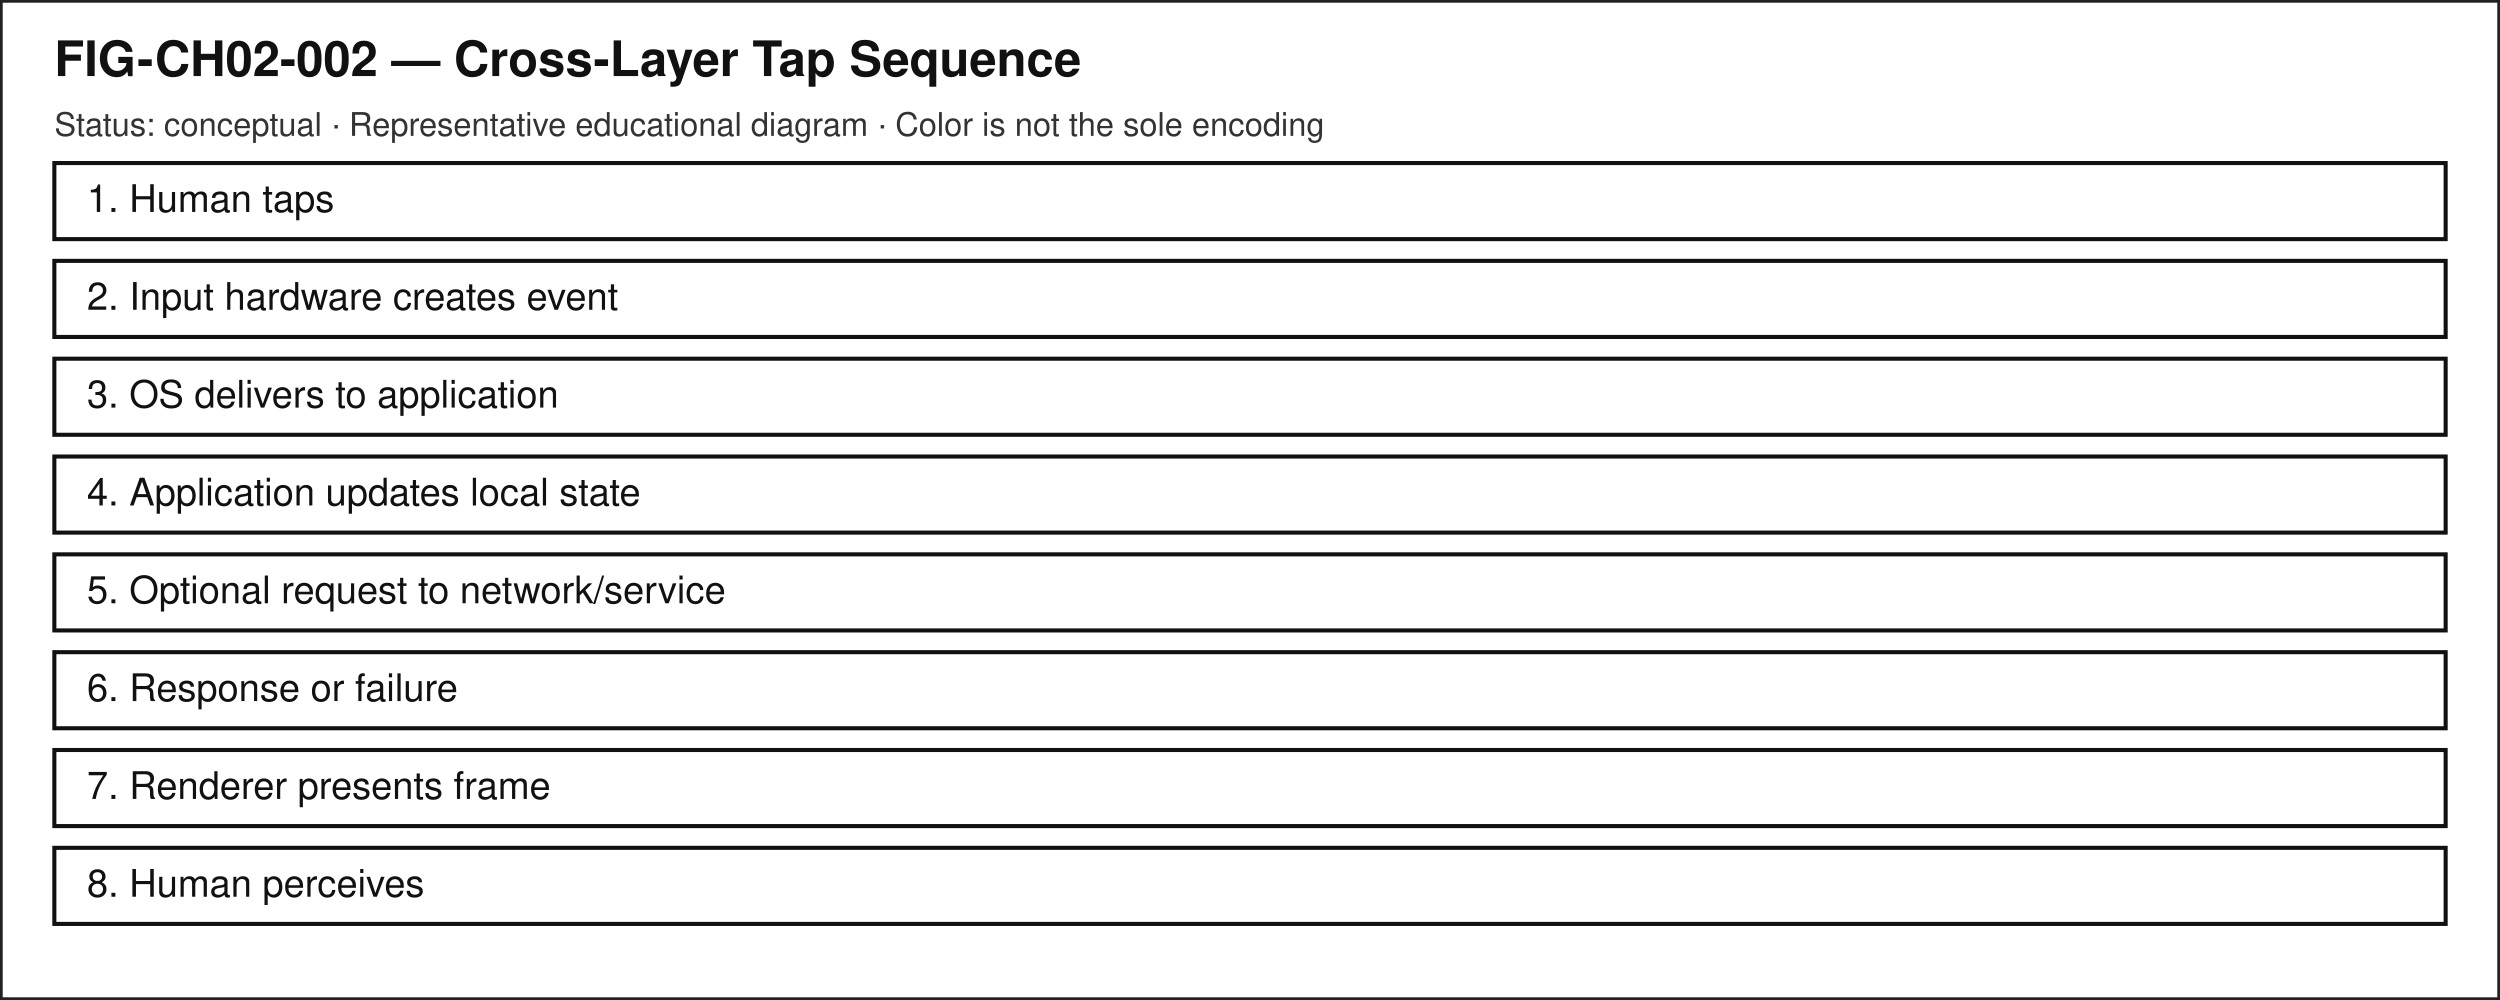
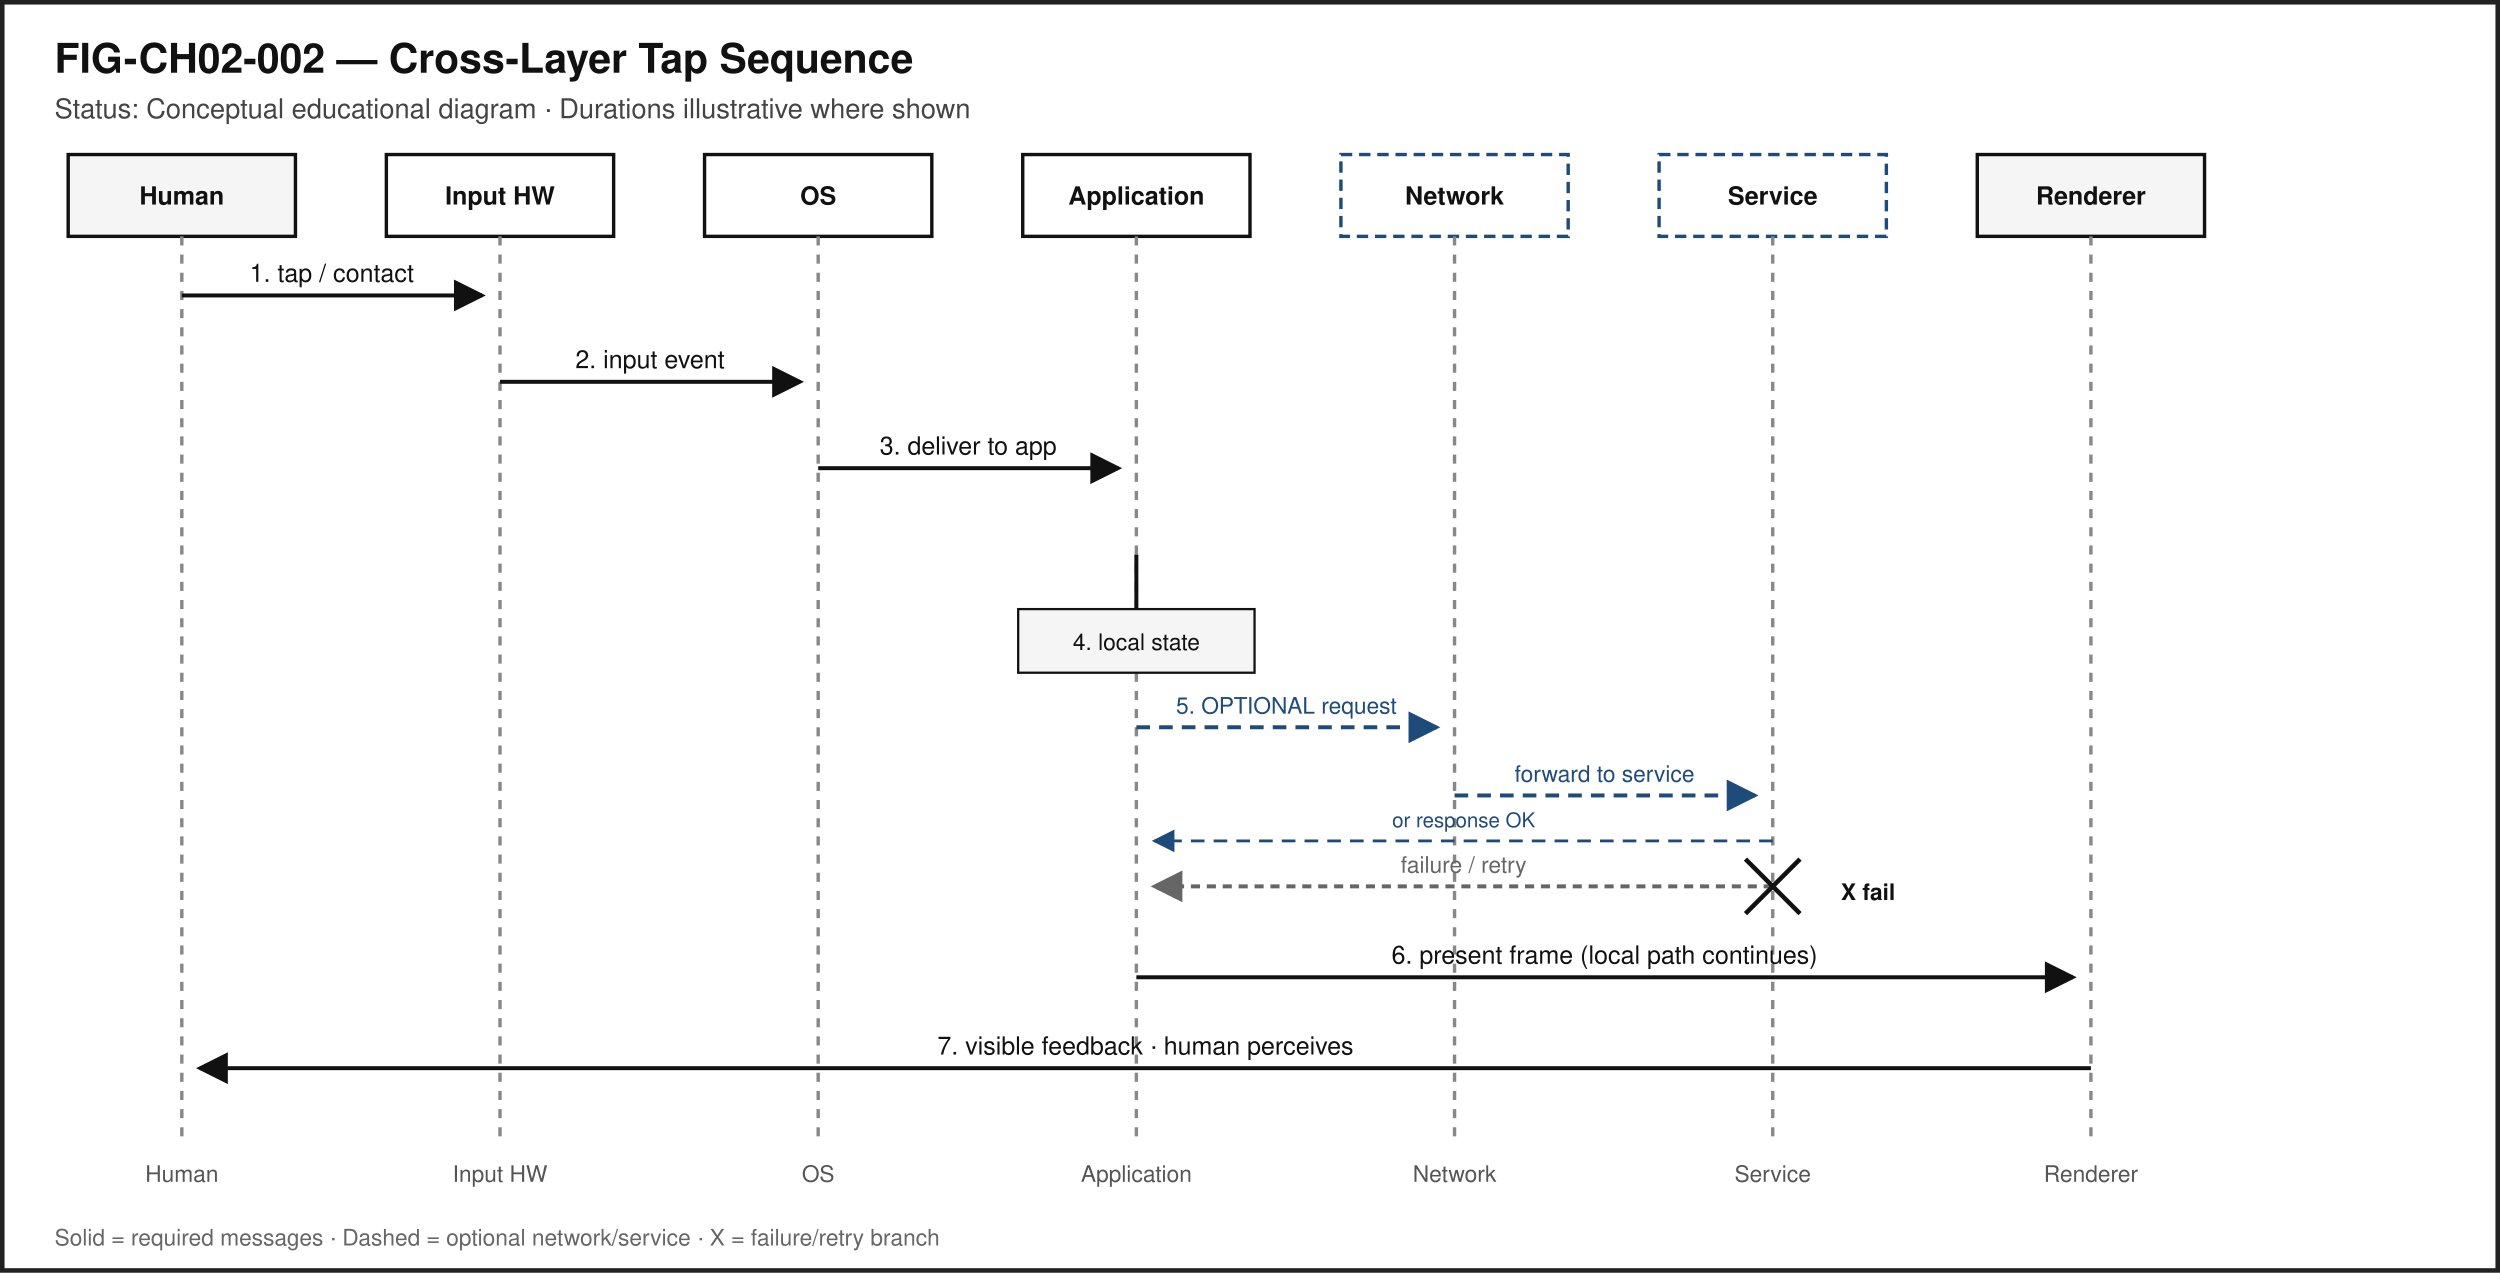
- <svg xmlns="http://www.w3.org/2000/svg" width="920" height="368" role="img" aria-label="Sequence diagram of actors exchanging events for a tap, including optional network and failure branches.">
-   <rect width="100%" height="100%" fill="#ffffff" stroke="#222222" stroke-width="2" />
-   <text x="20" y="28" font-family="Helvetica,Arial,sans-serif" font-size="18" font-weight="bold" fill="#111">FIG-CH02-002 — Cross-Layer Tap Sequence</text>
-   <text x="20" y="50" font-family="Helvetica,Arial,sans-serif" font-size="12" fill="#333">Status: conceptual · Representative educational diagram · Color is not the sole encoding</text>
-   <rect x="20" y="60" width="880" height="28" fill="none" stroke="#111" stroke-width="1.5" />
-   <text x="32" y="78" font-family="Helvetica,Arial,sans-serif" font-size="14" fill="#111">1. Human taps</text>
-   <rect x="20" y="96" width="880" height="28" fill="none" stroke="#111" stroke-width="1.5" />
-   <text x="32" y="114" font-family="Helvetica,Arial,sans-serif" font-size="14" fill="#111">2. Input hardware creates event</text>
-   <rect x="20" y="132" width="880" height="28" fill="none" stroke="#111" stroke-width="1.5" />
-   <text x="32" y="150" font-family="Helvetica,Arial,sans-serif" font-size="14" fill="#111">3. OS delivers to application</text>
-   <rect x="20" y="168" width="880" height="28" fill="none" stroke="#111" stroke-width="1.5" />
-   <text x="32" y="186" font-family="Helvetica,Arial,sans-serif" font-size="14" fill="#111">4. Application updates local state</text>
-   <rect x="20" y="204" width="880" height="28" fill="none" stroke="#111" stroke-width="1.5" />
-   <text x="32" y="222" font-family="Helvetica,Arial,sans-serif" font-size="14" fill="#111">5. Optional request to network/service</text>
-   <rect x="20" y="240" width="880" height="28" fill="none" stroke="#111" stroke-width="1.5" />
-   <text x="32" y="258" font-family="Helvetica,Arial,sans-serif" font-size="14" fill="#111">6. Response or failure</text>
-   <rect x="20" y="276" width="880" height="28" fill="none" stroke="#111" stroke-width="1.5" />
-   <text x="32" y="294" font-family="Helvetica,Arial,sans-serif" font-size="14" fill="#111">7. Renderer presents frame</text>
-   <rect x="20" y="312" width="880" height="28" fill="none" stroke="#111" stroke-width="1.5" />
-   <text x="32" y="330" font-family="Helvetica,Arial,sans-serif" font-size="14" fill="#111">8. Human perceives</text>
+ <svg xmlns="http://www.w3.org/2000/svg" width="1100" height="560" viewBox="0 0 1100 560" role="img" aria-label="Sequence diagram: Human, Input HW, OS, Application, Network, Service, Renderer with message arrows and failure branch.">
+   <defs>
+     <marker id="arr002" markerWidth="8" markerHeight="8" refX="7" refY="4" orient="auto">
+       <path d="M0,0 L8,4 L0,8 Z" fill="#111111" />
+     </marker>
+     <marker id="arr002d" markerWidth="8" markerHeight="8" refX="7" refY="4" orient="auto">
+       <path d="M0,0 L8,4 L0,8 Z" fill="#1F4B7A" />
+     </marker>
+     <marker id="arr002f" markerWidth="8" markerHeight="8" refX="7" refY="4" orient="auto">
+       <path d="M0,0 L8,4 L0,8 Z" fill="#666666" />
+     </marker>
+   </defs>
+   <rect width="1100" height="560" fill="#ffffff" />
+   <rect x="1" y="1" width="1098" height="558" fill="none" stroke="#222222" stroke-width="2" />
+   <text x="24" y="32" font-family="Helvetica,Arial,sans-serif" font-size="18" font-weight="bold" fill="#111111">FIG-CH02-002 — Cross-Layer Tap Sequence</text>
+   <text x="24" y="52" font-family="Helvetica,Arial,sans-serif" font-size="12" fill="#444444">Status: Conceptual educational diagram · Durations illustrative where shown</text>
+   <g font-family="Helvetica,Arial,sans-serif" font-size="11" font-weight="bold" text-anchor="middle" fill="#111111">
+     <rect x="30" y="68" width="100" height="36" fill="#f5f5f5" stroke="#111111" stroke-width="1.5" />
+     <text x="80" y="90">Human</text>
+     <rect x="170" y="68" width="100" height="36" fill="#ffffff" stroke="#111111" stroke-width="1.5" />
+     <text x="220" y="90">Input HW</text>
+     <rect x="310" y="68" width="100" height="36" fill="#ffffff" stroke="#111111" stroke-width="1.5" />
+     <text x="360" y="90">OS</text>
+     <rect x="450" y="68" width="100" height="36" fill="#ffffff" stroke="#111111" stroke-width="1.5" />
+     <text x="500" y="90">Application</text>
+     <rect x="590" y="68" width="100" height="36" fill="#ffffff" stroke="#1F4B7A" stroke-width="1.5" stroke-dasharray="5 3" />
+     <text x="640" y="90">Network</text>
+     <rect x="730" y="68" width="100" height="36" fill="#ffffff" stroke="#1F4B7A" stroke-width="1.5" stroke-dasharray="5 3" />
+     <text x="780" y="90">Service</text>
+     <rect x="870" y="68" width="100" height="36" fill="#f5f5f5" stroke="#111111" stroke-width="1.5" />
+     <text x="920" y="90">Renderer</text>
+   </g>
+   <g stroke="#888888" stroke-width="1.5" stroke-dasharray="4 4">
+     <line x1="80" y1="104" x2="80" y2="500" />
+     <line x1="220" y1="104" x2="220" y2="500" />
+     <line x1="360" y1="104" x2="360" y2="500" />
+     <line x1="500" y1="104" x2="500" y2="500" />
+     <line x1="640" y1="104" x2="640" y2="500" />
+     <line x1="780" y1="104" x2="780" y2="500" />
+     <line x1="920" y1="104" x2="920" y2="500" />
+   </g>
+   <line x1="80" y1="130" x2="212" y2="130" stroke="#111111" stroke-width="1.75" marker-end="url(#arr002)" />
+   <text x="146" y="124" text-anchor="middle" font-family="Helvetica,Arial,sans-serif" font-size="11" fill="#111111">1. tap / contact</text>
+   <line x1="220" y1="168" x2="352" y2="168" stroke="#111111" stroke-width="1.75" marker-end="url(#arr002)" />
+   <text x="286" y="162" text-anchor="middle" font-family="Helvetica,Arial,sans-serif" font-size="11" fill="#111111">2. input event</text>
+   <line x1="360" y1="206" x2="492" y2="206" stroke="#111111" stroke-width="1.75" marker-end="url(#arr002)" />
+   <text x="426" y="200" text-anchor="middle" font-family="Helvetica,Arial,sans-serif" font-size="11" fill="#111111">3. deliver to app</text>
+   <line x1="500" y1="244" x2="500" y2="268" stroke="#111111" stroke-width="1.75" />
+   <rect x="448" y="268" width="104" height="28" fill="#f5f5f5" stroke="#111111" stroke-width="1" />
+   <text x="500" y="286" text-anchor="middle" font-family="Helvetica,Arial,sans-serif" font-size="10" fill="#111111">4. local state</text>
+   <line x1="500" y1="320" x2="632" y2="320" stroke="#1F4B7A" stroke-width="1.75" stroke-dasharray="6 4" marker-end="url(#arr002d)" />
+   <text x="566" y="314" text-anchor="middle" font-family="Helvetica,Arial,sans-serif" font-size="10" fill="#1F4B7A">5. OPTIONAL request</text>
+   <line x1="640" y1="350" x2="772" y2="350" stroke="#1F4B7A" stroke-width="1.75" stroke-dasharray="6 4" marker-end="url(#arr002d)" />
+   <text x="706" y="344" text-anchor="middle" font-family="Helvetica,Arial,sans-serif" font-size="10" fill="#1F4B7A">forward to service</text>
+   <line x1="780" y1="390" x2="508" y2="390" stroke="#666666" stroke-width="1.75" stroke-dasharray="4 3" marker-end="url(#arr002f)" />
+   <text x="644" y="384" text-anchor="middle" font-family="Helvetica,Arial,sans-serif" font-size="10" fill="#666666">failure / retry</text>
+   <line x1="768" y1="378" x2="792" y2="402" stroke="#111111" stroke-width="2" />
+   <line x1="792" y1="378" x2="768" y2="402" stroke="#111111" stroke-width="2" />
+   <text x="810" y="396" font-family="Helvetica,Arial,sans-serif" font-size="10" font-weight="bold" fill="#111111">X fail</text>
+   <line x1="780" y1="370" x2="508" y2="370" stroke="#1F4B7A" stroke-width="1.25" stroke-dasharray="6 4" marker-end="url(#arr002d)" />
+   <text x="644" y="364" text-anchor="middle" font-family="Helvetica,Arial,sans-serif" font-size="9" fill="#1F4B7A">or response OK</text>
+   <line x1="500" y1="430" x2="912" y2="430" stroke="#111111" stroke-width="1.75" marker-end="url(#arr002)" />
+   <text x="706" y="424" text-anchor="middle" font-family="Helvetica,Arial,sans-serif" font-size="11" fill="#111111">6. present frame (local path continues)</text>
+   <line x1="920" y1="470" x2="88" y2="470" stroke="#111111" stroke-width="1.75" marker-end="url(#arr002)" />
+   <text x="504" y="464" text-anchor="middle" font-family="Helvetica,Arial,sans-serif" font-size="11" fill="#111111">7. visible feedback · human perceives</text>
+   <g font-family="Helvetica,Arial,sans-serif" font-size="10" text-anchor="middle" fill="#555555">
+     <text x="80" y="520">Human</text>
+     <text x="220" y="520">Input HW</text>
+     <text x="360" y="520">OS</text>
+     <text x="500" y="520">Application</text>
+     <text x="640" y="520">Network</text>
+     <text x="780" y="520">Service</text>
+     <text x="920" y="520">Renderer</text>
+   </g>
+   <text x="24" y="548" font-family="Helvetica,Arial,sans-serif" font-size="10" fill="#666666">Solid = required messages · Dashed = optional network/service · X = failure/retry branch</text>
</svg>
